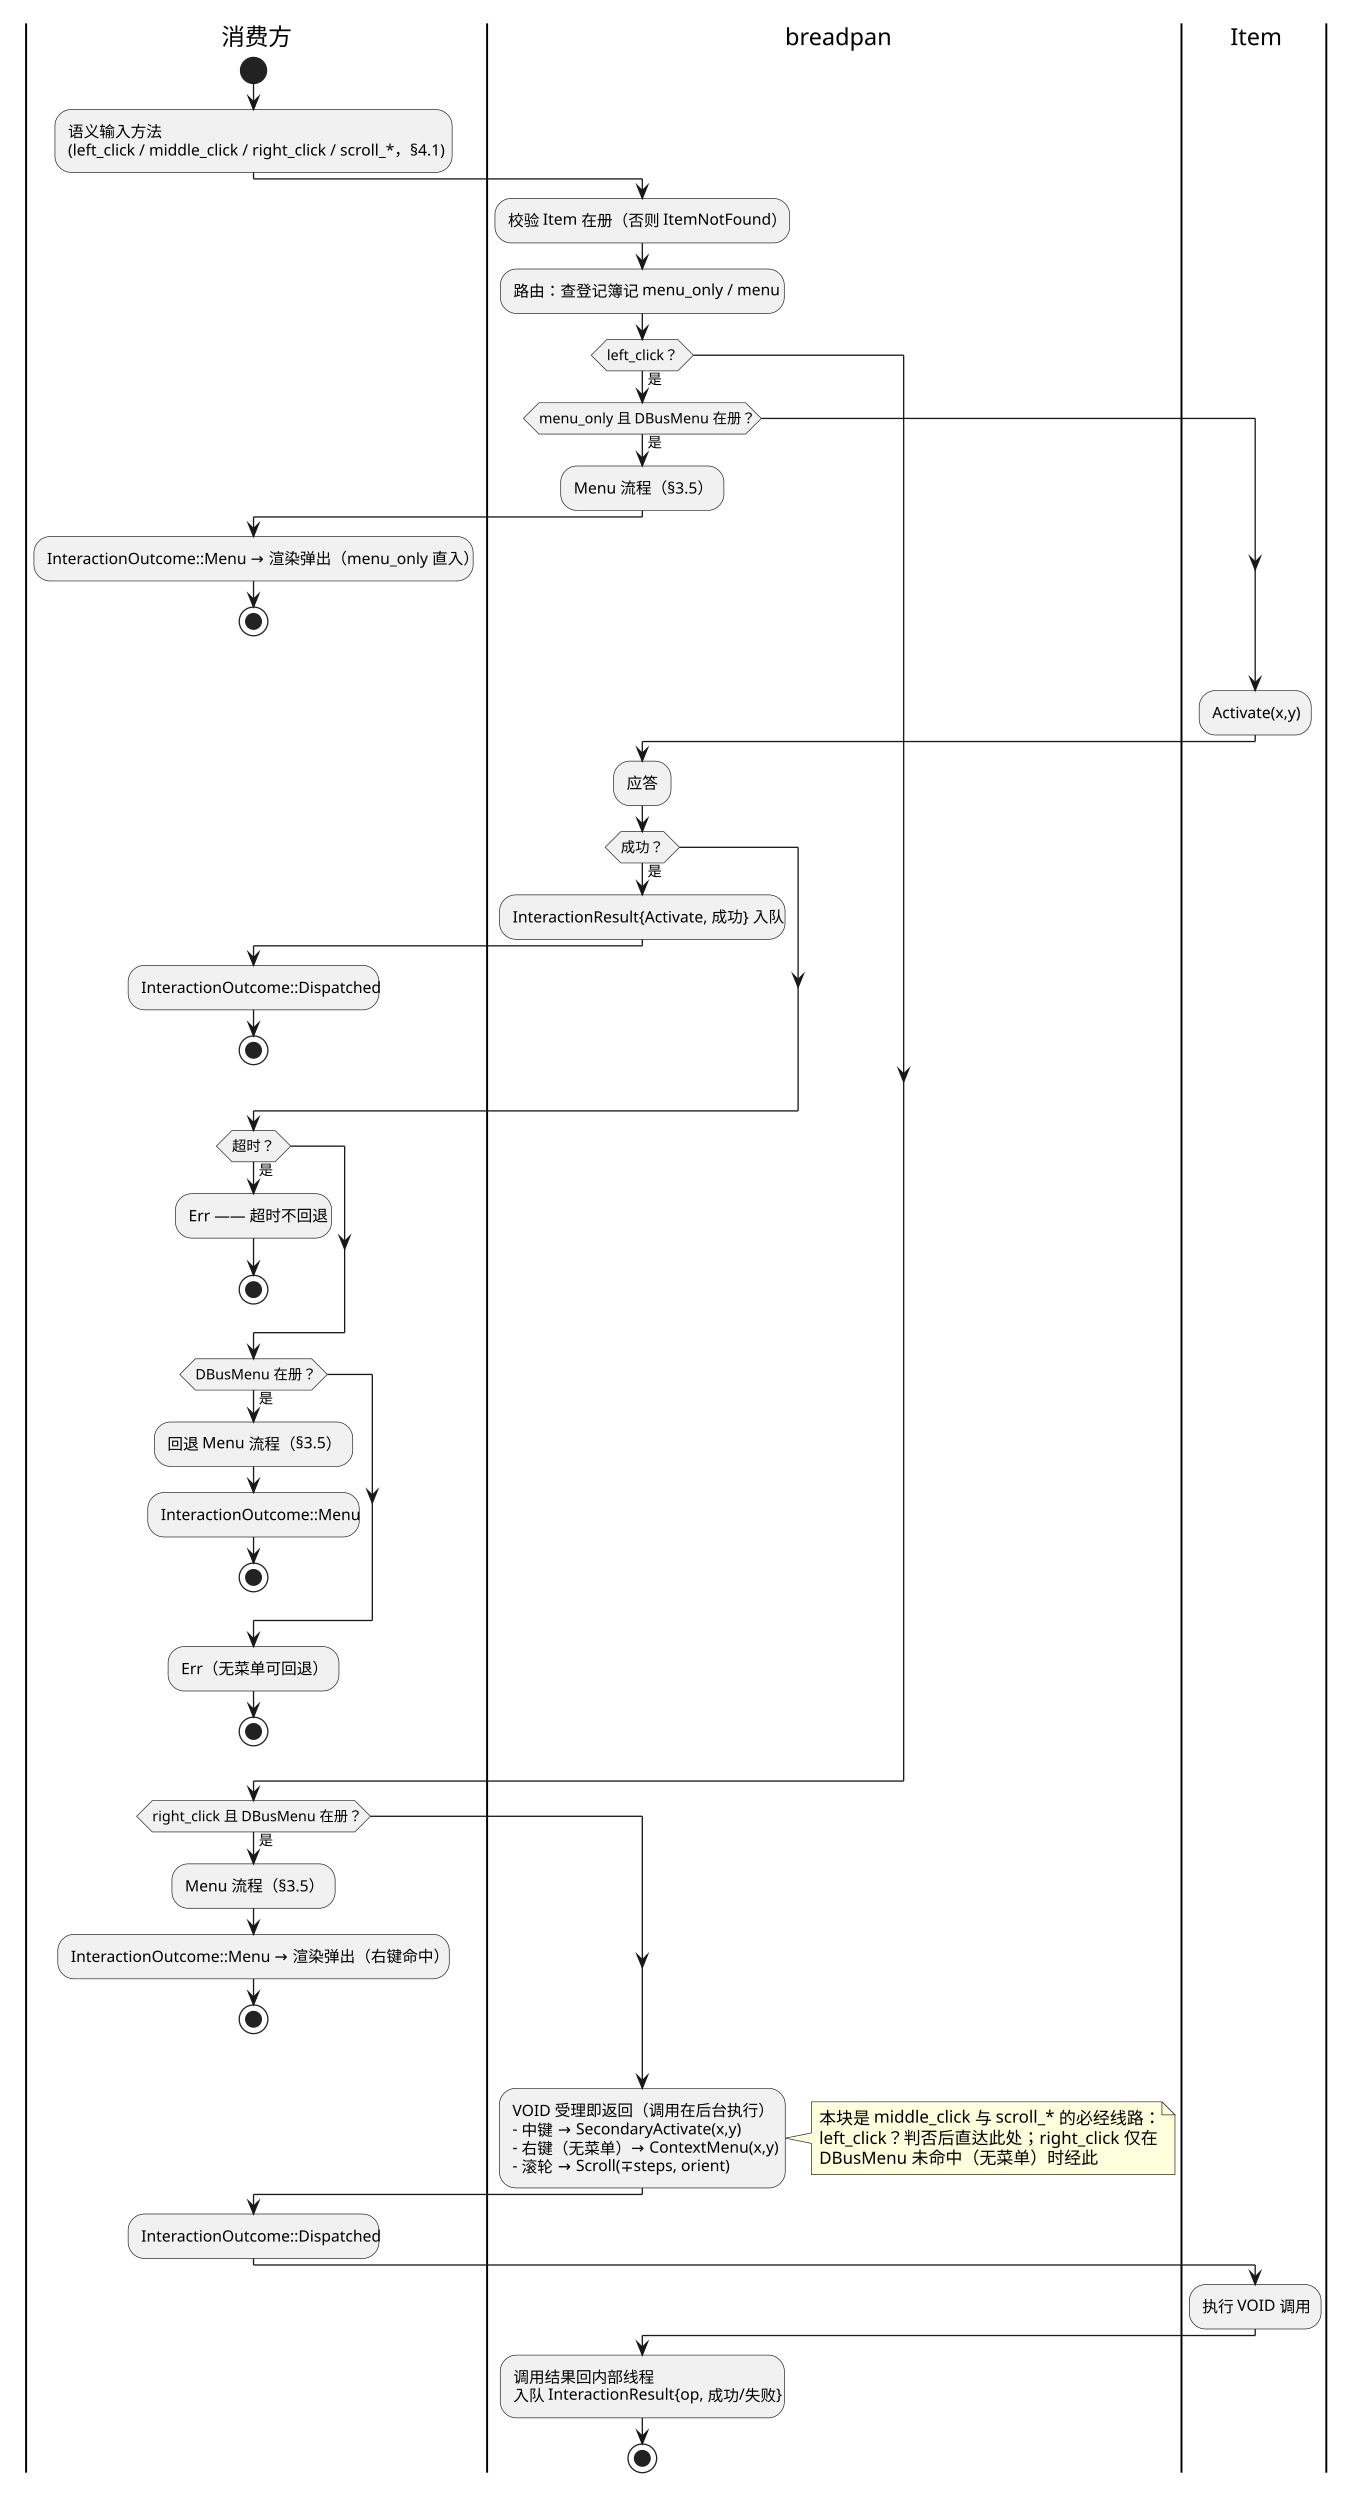
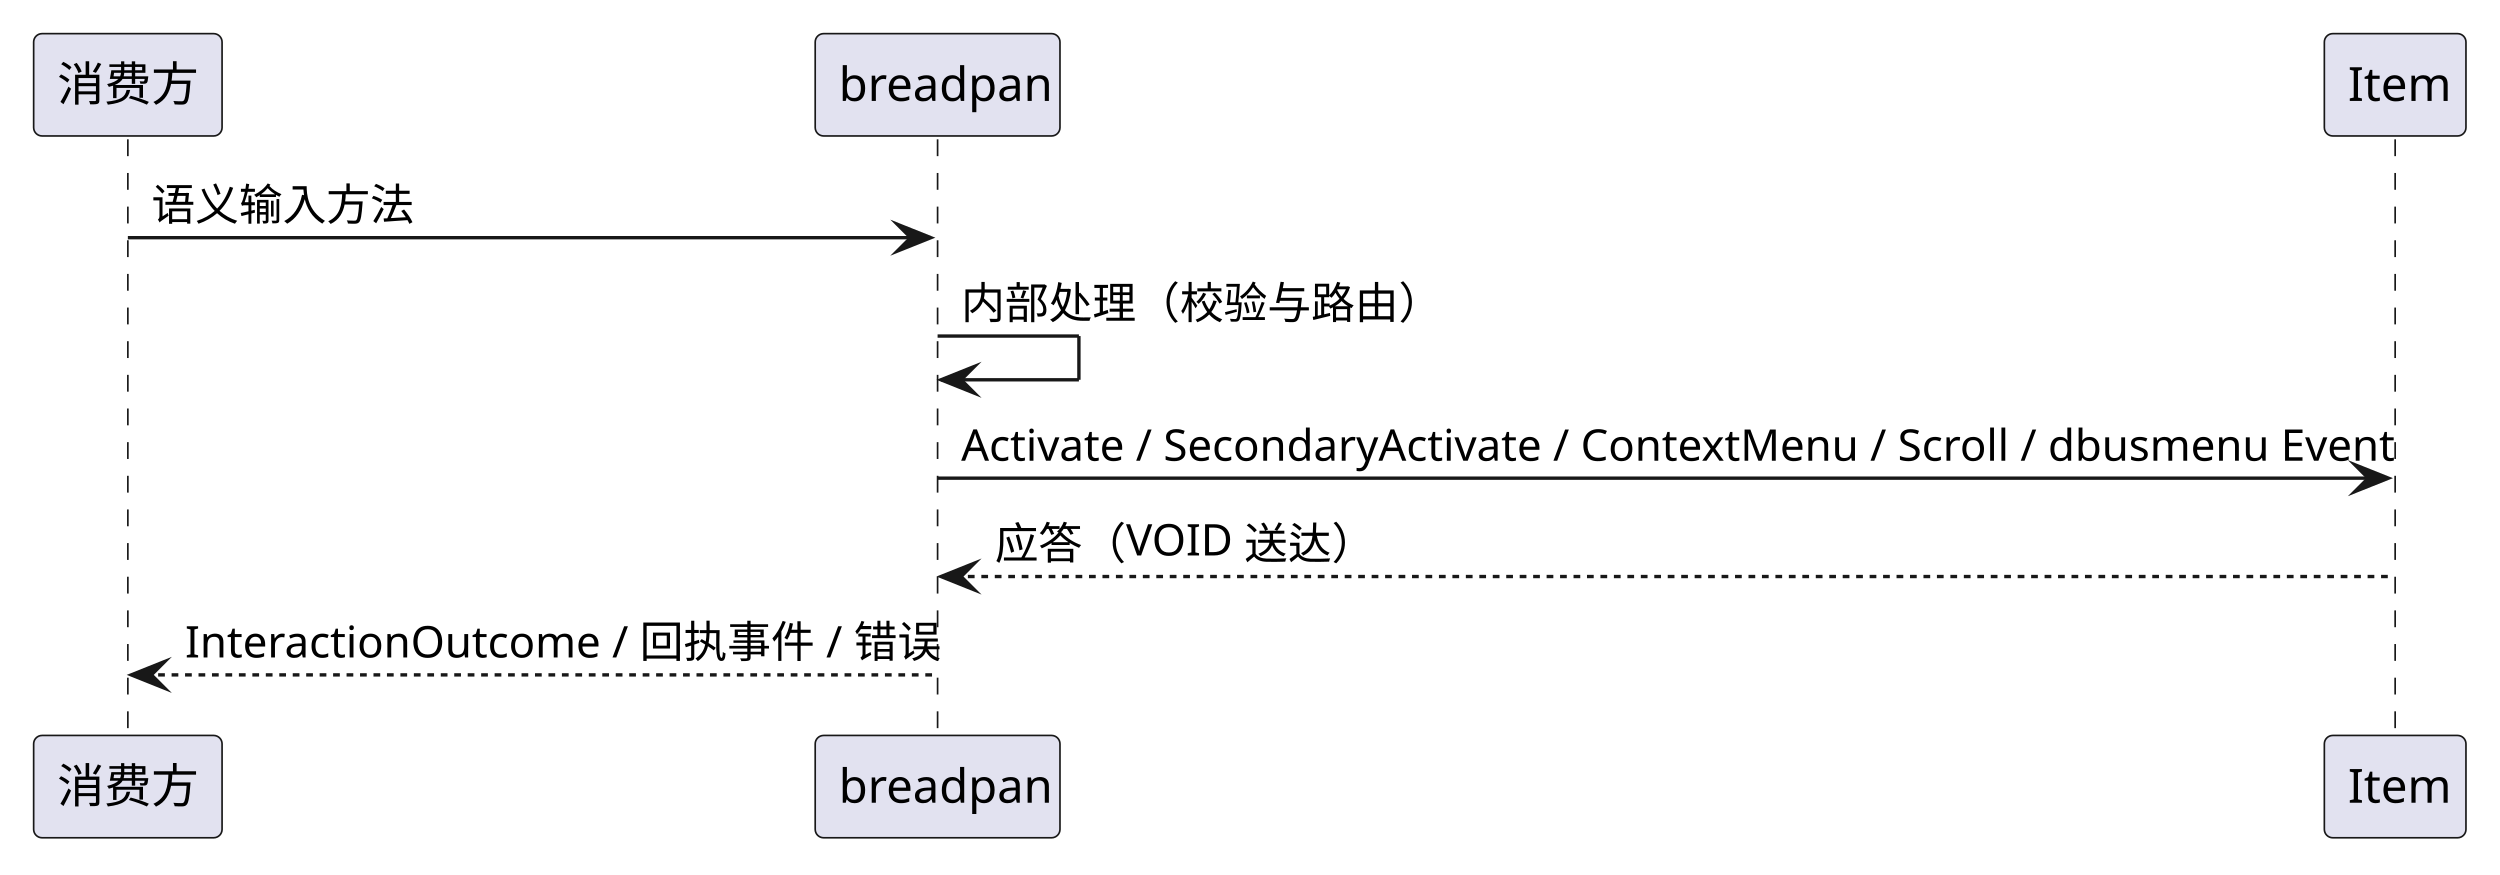
- <svg xmlns="http://www.w3.org/2000/svg" version="1.1" data-diagram-type="ACTIVITY" style="width:1044px;height:1916px;background:#FFFFFF;" width="1044px" height="1916px" viewBox="0 0 1044 1916" zoomAndPan="magnify" preserveAspectRatio="none" contentStyleType="text/css">
+ <svg xmlns="http://www.w3.org/2000/svg" version="1.1" data-diagram-type="SEQUENCE" style="width:743px;height:260px;background:#FFFFFF;" width="743px" height="260px" viewBox="0 0 743 260" zoomAndPan="magnify" preserveAspectRatio="none" contentStyleType="text/css">
  <defs />
  <g font-family="sans-serif" lengthAdjust="spacing">
-     <rect x="20" y="17.895" width="997.713" height="21.094" fill="none" style="stroke:none;" />
-     <ellipse cx="194.306" cy="53.988" rx="10" ry="10" fill="#222" style="stroke:#222;stroke-width:1;" />
-     <rect x="42.111" y="83.988" width="304.391" height="48.125" fill="#F1F1F1" style="stroke:#181818;stroke-width:0.5;" rx="12.5" ry="12.5" />
-     <text x="52.111" y="105.121" fill="#000" font-size="12" textLength="72.001">语义输入方法</text>
-     <text x="52.111" y="119.184" fill="#000" font-size="12" textLength="284.391">(left_click / middle_click / right_click / scroll_*，§4.1)</text>
-     <rect x="26" y="411.191" width="336.612" height="34.063" fill="#F1F1F1" style="stroke:#181818;stroke-width:0.5;" rx="12.5" ry="12.5" />
-     <text x="36" y="432.324" fill="#000" font-size="12" textLength="316.612">InteractionOutcome::Menu → 渲染弹出（menu_only 直入）</text>
-     <ellipse cx="194.306" cy="476.254" rx="11" ry="11" fill="none" style="stroke:#222;stroke-width:1;" />
-     <ellipse cx="194.306" cy="476.254" rx="6" ry="6" fill="#222" style="stroke:#222;stroke-width:1;" />
-     <rect x="98.211" y="739.887" width="192.189" height="34.063" fill="#F1F1F1" style="stroke:#181818;stroke-width:0.5;" rx="12.5" ry="12.5" />
-     <text x="108.211" y="761.02" fill="#000" font-size="12" textLength="172.189">InteractionOutcome::Dispatched</text>
-     <ellipse cx="194.306" cy="804.949" rx="11" ry="11" fill="none" style="stroke:#222;stroke-width:1;" />
-     <ellipse cx="194.306" cy="804.949" rx="6" ry="6" fill="#222" style="stroke:#222;stroke-width:1;" />
-     <rect x="134.484" y="914.84" width="119.645" height="34.063" fill="#F1F1F1" style="stroke:#181818;stroke-width:0.5;" rx="12.5" ry="12.5" />
-     <text x="144.484" y="935.973" fill="#000" font-size="12" textLength="99.645">Err —— 超时不回退</text>
-     <ellipse cx="194.306" cy="988.371" rx="11" ry="11" fill="none" style="stroke:#222;stroke-width:1;" />
-     <ellipse cx="194.306" cy="988.371" rx="6" ry="6" fill="#222" style="stroke:#222;stroke-width:1;" />
-     <polygon points="177.806,866.395,210.806,866.395,222.806,878.395,210.806,890.395,177.806,890.395,165.806,878.395,177.806,866.395" fill="#F1F1F1" style="stroke:#181818;stroke-width:0.5;stroke-linejoin:miter;stroke-miterlimit:10;" />
-     <text x="198.306" y="900.6" fill="#000" font-size="11">是</text>
-     <text x="177.806" y="882.154" fill="#000" font-size="11" textLength="33">超时？</text>
-     <rect x="118.282" y="1089.816" width="152.047" height="34.063" fill="#F1F1F1" style="stroke:#181818;stroke-width:0.5;" rx="12.5" ry="12.5" />
-     <text x="128.282" y="1110.949" fill="#000" font-size="12" textLength="132.047">回退 Menu 流程（§3.5）</text>
-     <rect x="113.27" y="1143.879" width="162.072" height="34.063" fill="#F1F1F1" style="stroke:#181818;stroke-width:0.5;" rx="12.5" ry="12.5" />
-     <text x="123.27" y="1165.012" fill="#000" font-size="12" textLength="142.072">InteractionOutcome::Menu</text>
-     <ellipse cx="194.306" cy="1208.941" rx="11" ry="11" fill="none" style="stroke:#222;stroke-width:1;" />
-     <ellipse cx="194.306" cy="1208.941" rx="6" ry="6" fill="#222" style="stroke:#222;stroke-width:1;" />
-     <polygon points="149.748,1041.371,238.865,1041.371,250.865,1053.371,238.865,1065.371,149.748,1065.371,137.748,1053.371,149.748,1041.371" fill="#F1F1F1" style="stroke:#181818;stroke-width:0.5;stroke-linejoin:miter;stroke-miterlimit:10;" />
-     <text x="198.306" y="1075.576" fill="#000" font-size="11">是</text>
-     <text x="149.748" y="1057.131" fill="#000" font-size="11" textLength="89.117">DBusMenu 在册？</text>
-     <rect x="128.829" y="1261.941" width="130.954" height="34.063" fill="#F1F1F1" style="stroke:#181818;stroke-width:0.5;" rx="12.5" ry="12.5" />
-     <text x="138.829" y="1283.074" fill="#000" font-size="12" textLength="110.954">Err（无菜单可回退）</text>
-     <ellipse cx="194.306" cy="1327.004" rx="11" ry="11" fill="none" style="stroke:#222;stroke-width:1;" />
-     <ellipse cx="194.306" cy="1327.004" rx="6" ry="6" fill="#222" style="stroke:#222;stroke-width:1;" />
-     <rect x="131.771" y="1428.449" width="125.071" height="34.063" fill="#F1F1F1" style="stroke:#181818;stroke-width:0.5;" rx="12.5" ry="12.5" />
-     <text x="141.771" y="1449.582" fill="#000" font-size="12" textLength="105.071">Menu 流程（§3.5）</text>
-     <rect x="44.293" y="1482.512" width="300.026" height="34.063" fill="#F1F1F1" style="stroke:#181818;stroke-width:0.5;" rx="12.5" ry="12.5" />
-     <text x="54.293" y="1503.645" fill="#000" font-size="12" textLength="280.026">InteractionOutcome::Menu → 渲染弹出（右键命中）</text>
-     <ellipse cx="194.306" cy="1547.574" rx="11" ry="11" fill="none" style="stroke:#222;stroke-width:1;" />
-     <ellipse cx="194.306" cy="1547.574" rx="6" ry="6" fill="#222" style="stroke:#222;stroke-width:1;" />
-     <polygon points="116.699,1380.004,271.913,1380.004,283.913,1392.004,271.913,1404.004,116.699,1404.004,104.699,1392.004,116.699,1380.004" fill="#F1F1F1" style="stroke:#181818;stroke-width:0.5;stroke-linejoin:miter;stroke-miterlimit:10;" />
-     <text x="198.306" y="1414.209" fill="#000" font-size="11">是</text>
-     <text x="116.699" y="1395.764" fill="#000" font-size="11" textLength="155.214">right_click 且 DBusMenu 在册？</text>
-     <rect x="98.211" y="1696.824" width="192.189" height="34.063" fill="#F1F1F1" style="stroke:#181818;stroke-width:0.5;" rx="12.5" ry="12.5" />
-     <text x="108.211" y="1717.957" fill="#000" font-size="12" textLength="172.189">InteractionOutcome::Dispatched</text>
-     <line x1="20" y1="17.895" x2="20" y2="1895.074" style="stroke:#000;stroke-width:1.5;" />
-     <rect x="379.319" y="152.113" width="225.899" height="34.063" fill="#F1F1F1" style="stroke:#181818;stroke-width:0.5;" rx="12.5" ry="12.5" />
-     <text x="389.319" y="173.246" fill="#000" font-size="12" textLength="205.899">校验 Item 在册（否则 ItemNotFound）</text>
-     <rect x="383.459" y="206.176" width="217.62" height="34.063" fill="#F1F1F1" style="stroke:#181818;stroke-width:0.5;" rx="12.5" ry="12.5" />
-     <text x="393.459" y="227.309" fill="#000" font-size="12" textLength="197.62">路由：查登记簿记 menu_only / menu</text>
-     <rect x="429.734" y="357.129" width="125.071" height="34.063" fill="#F1F1F1" style="stroke:#181818;stroke-width:0.5;" rx="12.5" ry="12.5" />
-     <text x="439.734" y="378.262" fill="#000" font-size="12" textLength="105.071">Menu 流程（§3.5）</text>
-     <polygon points="413.078,308.684,571.46,308.684,583.46,320.684,571.46,332.684,413.078,332.684,401.078,320.684,413.078,308.684" fill="#F1F1F1" style="stroke:#181818;stroke-width:0.5;stroke-linejoin:miter;stroke-miterlimit:10;" />
-     <text x="496.269" y="342.889" fill="#000" font-size="11">是</text>
-     <text x="413.078" y="324.443" fill="#000" font-size="11" textLength="158.383">menu_only 且 DBusMenu 在册？</text>
-     <rect x="470.269" y="583.316" width="44" height="34.063" fill="#F1F1F1" style="stroke:#181818;stroke-width:0.5;" rx="12.5" ry="12.5" />
-     <text x="480.269" y="604.449" fill="#000" font-size="12" textLength="24">应答</text>
-     <rect x="382.87" y="685.824" width="218.797" height="34.063" fill="#F1F1F1" style="stroke:#181818;stroke-width:0.5;" rx="12.5" ry="12.5" />
-     <text x="392.87" y="706.957" fill="#000" font-size="12" textLength="198.797">InteractionResult{Activate, 成功} 入队</text>
-     <polygon points="475.769,637.379,508.769,637.379,520.769,649.379,508.769,661.379,475.769,661.379,463.769,649.379,475.769,637.379" fill="#F1F1F1" style="stroke:#181818;stroke-width:0.5;stroke-linejoin:miter;stroke-miterlimit:10;" />
-     <text x="496.269" y="671.584" fill="#000" font-size="11">是</text>
-     <text x="475.769" y="653.139" fill="#000" font-size="11" textLength="33">成功？</text>
-     <polygon points="465.102,260.238,519.436,260.238,531.436,272.238,519.436,284.238,465.102,284.238,453.102,272.238,465.102,260.238" fill="#F1F1F1" style="stroke:#181818;stroke-width:0.5;stroke-linejoin:miter;stroke-miterlimit:10;" />
-     <text x="496.269" y="294.443" fill="#000" font-size="11">是</text>
-     <text x="465.102" y="275.998" fill="#000" font-size="11" textLength="54.334">left_click？</text>
-     <path d="M621.808,1610.848 L621.808,1634.699 L601.808,1638.699 L621.808,1642.699 L621.808,1666.551 A0,0 0 0 0 621.808,1666.551 L900.492,1666.551 A0,0 0 0 0 900.492,1666.551 L900.492,1620.848 L890.492,1610.848 L621.808,1610.848 A0,0 0 0 0 621.808,1610.848" style="stroke:#181818;stroke-width:0.5;" fill="#FEFFDD" />
-     <path d="M890.492,1610.848 L890.492,1620.848 L900.492,1620.848 L890.492,1610.848" style="stroke:#181818;stroke-width:0.5;" fill="#FEFFDD" />
-     <text x="627.808" y="1627.908" fill="#000" font-size="13" textLength="257.683">本块是 middle_click 与 scroll_* 的必经线路：</text>
-     <text x="627.808" y="1643.143" fill="#000" font-size="13" textLength="256.103">left_click？判否后直达此处；right_click 仅在</text>
-     <text x="627.808" y="1658.377" fill="#000" font-size="13" textLength="209.32">DBusMenu 未命中（无菜单）时经此</text>
-     <rect x="382.729" y="1600.574" width="219.079" height="76.25" fill="#F1F1F1" style="stroke:#181818;stroke-width:0.5;" rx="12.5" ry="12.5" />
-     <text x="392.729" y="1621.707" fill="#000" font-size="12" textLength="198.013">VOID 受理即返回（调用在后台执行）</text>
-     <text x="392.729" y="1635.77" fill="#000" font-size="12" textLength="170.385">- 中键 → SecondaryActivate(x,y)</text>
-     <text x="392.729" y="1649.832" fill="#000" font-size="12" textLength="199.079">- 右键（无菜单）→ ContextMenu(x,y)</text>
-     <text x="392.729" y="1663.895" fill="#000" font-size="12" textLength="164.18">- 滚轮 → Scroll(∓steps, orient)</text>
-     <rect x="383.395" y="1804.949" width="217.749" height="48.125" fill="#F1F1F1" style="stroke:#181818;stroke-width:0.5;" rx="12.5" ry="12.5" />
-     <text x="393.395" y="1826.082" fill="#000" font-size="12" textLength="108.001">调用结果回内部线程</text>
-     <text x="393.395" y="1840.145" fill="#000" font-size="12" textLength="197.749">入队 InteractionResult{op, 成功/失败}</text>
-     <ellipse cx="492.269" cy="1884.074" rx="11" ry="11" fill="none" style="stroke:#222;stroke-width:1;" />
-     <ellipse cx="492.269" cy="1884.074" rx="6" ry="6" fill="#222" style="stroke:#222;stroke-width:1;" />
-     <line x1="373.319" y1="17.895" x2="373.319" y2="1895.074" style="stroke:#000;stroke-width:1.5;" />
-     <rect x="919.056" y="529.254" width="85.859" height="34.063" fill="#F1F1F1" style="stroke:#181818;stroke-width:0.5;" rx="12.5" ry="12.5" />
-     <text x="929.056" y="550.387" fill="#000" font-size="12" textLength="65.859">Activate(x,y)</text>
-     <rect x="911.492" y="1750.887" width="100.989" height="34.063" fill="#F1F1F1" style="stroke:#181818;stroke-width:0.5;" rx="12.5" ry="12.5" />
-     <text x="921.492" y="1772.02" fill="#000" font-size="12" textLength="80.989">执行 VOID 调用</text>
-     <line x1="905.492" y1="17.895" x2="905.492" y2="1895.074" style="stroke:#000;stroke-width:1.5;" />
-     <line x1="1016.48" y1="17.895" x2="1016.48" y2="1895.074" style="stroke:#000;stroke-width:1.5;" />
-     <line x1="194.306" y1="63.988" x2="194.306" y2="83.988" style="stroke:#181818;stroke-width:1;" />
-     <polygon points="190.306,73.988,194.306,83.988,198.306,73.988,194.306,77.988" fill="#181818" style="stroke:#181818;stroke-width:1;stroke-linejoin:miter;stroke-miterlimit:10;" />
-     <line x1="194.306" y1="445.254" x2="194.306" y2="465.254" style="stroke:#181818;stroke-width:1;" />
-     <polygon points="190.306,455.254,194.306,465.254,198.306,455.254,194.306,459.254" fill="#181818" style="stroke:#181818;stroke-width:1;stroke-linejoin:miter;stroke-miterlimit:10;" />
-     <line x1="194.306" y1="773.949" x2="194.306" y2="793.949" style="stroke:#181818;stroke-width:1;" />
-     <polygon points="190.306,783.949,194.306,793.949,198.306,783.949,194.306,787.949" fill="#181818" style="stroke:#181818;stroke-width:1;stroke-linejoin:miter;stroke-miterlimit:10;" />
-     <line x1="194.306" y1="948.902" x2="194.306" y2="977.371" style="stroke:#181818;stroke-width:1;" />
-     <polygon points="190.306,967.371,194.306,977.371,198.306,967.371,194.306,971.371" fill="#181818" style="stroke:#181818;stroke-width:1;stroke-linejoin:miter;stroke-miterlimit:10;" />
-     <line x1="194.306" y1="890.395" x2="194.306" y2="914.84" style="stroke:#181818;stroke-width:1;" />
-     <polygon points="190.306,904.84,194.306,914.84,198.306,904.84,194.306,908.84" fill="#181818" style="stroke:#181818;stroke-width:1;stroke-linejoin:miter;stroke-miterlimit:10;" />
-     <line x1="222.806" y1="878.395" x2="264.129" y2="878.395" style="stroke:#181818;stroke-width:1;" />
-     <polygon points="260.129,947.371,264.129,957.371,268.129,947.371,264.129,951.371" fill="#181818" style="stroke:#181818;stroke-width:1;stroke-linejoin:miter;stroke-miterlimit:10;" />
-     <line x1="264.129" y1="878.395" x2="264.129" y2="1021.371" style="stroke:#181818;stroke-width:1;" />
-     <line x1="264.129" y1="1021.371" x2="194.306" y2="1021.371" style="stroke:#181818;stroke-width:1;" />
-     <line x1="194.306" y1="1021.371" x2="194.306" y2="1041.371" style="stroke:#181818;stroke-width:1;" />
-     <polygon points="190.306,1031.371,194.306,1041.371,198.306,1031.371,194.306,1035.371" fill="#181818" style="stroke:#181818;stroke-width:1;stroke-linejoin:miter;stroke-miterlimit:10;" />
-     <line x1="194.306" y1="1123.879" x2="194.306" y2="1143.879" style="stroke:#181818;stroke-width:1;" />
-     <polygon points="190.306,1133.879,194.306,1143.879,198.306,1133.879,194.306,1137.879" fill="#181818" style="stroke:#181818;stroke-width:1;stroke-linejoin:miter;stroke-miterlimit:10;" />
-     <line x1="194.306" y1="1177.941" x2="194.306" y2="1197.941" style="stroke:#181818;stroke-width:1;" />
-     <polygon points="190.306,1187.941,194.306,1197.941,198.306,1187.941,194.306,1191.941" fill="#181818" style="stroke:#181818;stroke-width:1;stroke-linejoin:miter;stroke-miterlimit:10;" />
-     <line x1="194.306" y1="1065.371" x2="194.306" y2="1089.816" style="stroke:#181818;stroke-width:1;" />
-     <polygon points="190.306,1079.816,194.306,1089.816,198.306,1079.816,194.306,1083.816" fill="#181818" style="stroke:#181818;stroke-width:1;stroke-linejoin:miter;stroke-miterlimit:10;" />
-     <line x1="250.865" y1="1053.371" x2="285.342" y2="1053.371" style="stroke:#181818;stroke-width:1;" />
-     <polygon points="281.342,1141.879,285.342,1151.879,289.342,1141.879,285.342,1145.879" fill="#181818" style="stroke:#181818;stroke-width:1;stroke-linejoin:miter;stroke-miterlimit:10;" />
-     <line x1="285.342" y1="1053.371" x2="285.342" y2="1241.941" style="stroke:#181818;stroke-width:1;" />
-     <line x1="285.342" y1="1241.941" x2="194.306" y2="1241.941" style="stroke:#181818;stroke-width:1;" />
-     <line x1="194.306" y1="1241.941" x2="194.306" y2="1261.941" style="stroke:#181818;stroke-width:1;" />
-     <polygon points="190.306,1251.941,194.306,1261.941,198.306,1251.941,194.306,1255.941" fill="#181818" style="stroke:#181818;stroke-width:1;stroke-linejoin:miter;stroke-miterlimit:10;" />
-     <line x1="194.306" y1="1296.004" x2="194.306" y2="1316.004" style="stroke:#181818;stroke-width:1;" />
-     <polygon points="190.306,1306.004,194.306,1316.004,198.306,1306.004,194.306,1310.004" fill="#181818" style="stroke:#181818;stroke-width:1;stroke-linejoin:miter;stroke-miterlimit:10;" />
-     <line x1="194.306" y1="1462.512" x2="194.306" y2="1482.512" style="stroke:#181818;stroke-width:1;" />
-     <polygon points="190.306,1472.512,194.306,1482.512,198.306,1472.512,194.306,1476.512" fill="#181818" style="stroke:#181818;stroke-width:1;stroke-linejoin:miter;stroke-miterlimit:10;" />
-     <line x1="194.306" y1="1516.574" x2="194.306" y2="1536.574" style="stroke:#181818;stroke-width:1;" />
-     <polygon points="190.306,1526.574,194.306,1536.574,198.306,1526.574,194.306,1530.574" fill="#181818" style="stroke:#181818;stroke-width:1;stroke-linejoin:miter;stroke-miterlimit:10;" />
-     <line x1="194.306" y1="1404.004" x2="194.306" y2="1428.449" style="stroke:#181818;stroke-width:1;" />
-     <polygon points="190.306,1418.449,194.306,1428.449,198.306,1418.449,194.306,1422.449" fill="#181818" style="stroke:#181818;stroke-width:1;stroke-linejoin:miter;stroke-miterlimit:10;" />
-     <line x1="283.913" y1="1392.004" x2="492.269" y2="1392.004" style="stroke:#181818;stroke-width:1;" />
-     <polygon points="488.269,1498.012,492.269,1508.012,496.269,1498.012,492.269,1502.012" fill="#181818" style="stroke:#181818;stroke-width:1;stroke-linejoin:miter;stroke-miterlimit:10;" />
-     <line x1="492.269" y1="1392.004" x2="492.269" y2="1600.574" style="stroke:#181818;stroke-width:1;" />
-     <polygon points="488.269,1590.574,492.269,1600.574,496.269,1590.574,492.269,1594.574" fill="#181818" style="stroke:#181818;stroke-width:1;stroke-linejoin:miter;stroke-miterlimit:10;" />
-     <line x1="492.269" y1="186.176" x2="492.269" y2="206.176" style="stroke:#181818;stroke-width:1;" />
-     <polygon points="488.269,196.176,492.269,206.176,496.269,196.176,492.269,200.176" fill="#181818" style="stroke:#181818;stroke-width:1;stroke-linejoin:miter;stroke-miterlimit:10;" />
-     <line x1="492.269" y1="332.684" x2="492.269" y2="357.129" style="stroke:#181818;stroke-width:1;" />
-     <polygon points="488.269,347.129,492.269,357.129,496.269,347.129,492.269,351.129" fill="#181818" style="stroke:#181818;stroke-width:1;stroke-linejoin:miter;stroke-miterlimit:10;" />
-     <line x1="583.46" y1="320.684" x2="961.986" y2="320.684" style="stroke:#181818;stroke-width:1;" />
-     <polygon points="957.986,426.691,961.986,436.691,965.986,426.691,961.986,430.691" fill="#181818" style="stroke:#181818;stroke-width:1;stroke-linejoin:miter;stroke-miterlimit:10;" />
-     <line x1="961.986" y1="320.684" x2="961.986" y2="529.254" style="stroke:#181818;stroke-width:1;" />
-     <polygon points="957.986,519.254,961.986,529.254,965.986,519.254,961.986,523.254" fill="#181818" style="stroke:#181818;stroke-width:1;stroke-linejoin:miter;stroke-miterlimit:10;" />
-     <line x1="492.269" y1="661.379" x2="492.269" y2="685.824" style="stroke:#181818;stroke-width:1;" />
-     <polygon points="488.269,675.824,492.269,685.824,496.269,675.824,492.269,679.824" fill="#181818" style="stroke:#181818;stroke-width:1;stroke-linejoin:miter;stroke-miterlimit:10;" />
-     <line x1="520.769" y1="649.379" x2="611.667" y2="649.379" style="stroke:#181818;stroke-width:1;" />
-     <polygon points="607.667,746.637,611.667,756.637,615.667,746.637,611.667,750.637" fill="#181818" style="stroke:#181818;stroke-width:1;stroke-linejoin:miter;stroke-miterlimit:10;" />
-     <line x1="611.667" y1="649.379" x2="611.667" y2="851.395" style="stroke:#181818;stroke-width:1;" />
-     <line x1="611.667" y1="851.395" x2="194.306" y2="851.395" style="stroke:#181818;stroke-width:1;" />
-     <line x1="194.306" y1="851.395" x2="194.306" y2="866.395" style="stroke:#181818;stroke-width:1;" />
-     <polygon points="190.306,856.395,194.306,866.395,198.306,856.395,194.306,860.395" fill="#181818" style="stroke:#181818;stroke-width:1;stroke-linejoin:miter;stroke-miterlimit:10;" />
-     <line x1="492.269" y1="617.379" x2="492.269" y2="637.379" style="stroke:#181818;stroke-width:1;" />
-     <polygon points="488.269,627.379,492.269,637.379,496.269,627.379,492.269,631.379" fill="#181818" style="stroke:#181818;stroke-width:1;stroke-linejoin:miter;stroke-miterlimit:10;" />
-     <line x1="492.269" y1="284.238" x2="492.269" y2="308.684" style="stroke:#181818;stroke-width:1;" />
-     <polygon points="488.269,298.684,492.269,308.684,496.269,298.684,492.269,302.684" fill="#181818" style="stroke:#181818;stroke-width:1;stroke-linejoin:miter;stroke-miterlimit:10;" />
-     <line x1="531.436" y1="272.238" x2="692.575" y2="272.238" style="stroke:#181818;stroke-width:1;" />
-     <polygon points="688.575,819.082,692.575,829.082,696.575,819.082,692.575,823.082" fill="#181818" style="stroke:#181818;stroke-width:1;stroke-linejoin:miter;stroke-miterlimit:10;" />
-     <line x1="692.575" y1="272.238" x2="692.575" y2="1365.004" style="stroke:#181818;stroke-width:1;" />
-     <line x1="692.575" y1="1365.004" x2="194.306" y2="1365.004" style="stroke:#181818;stroke-width:1;" />
-     <line x1="194.306" y1="1365.004" x2="194.306" y2="1380.004" style="stroke:#181818;stroke-width:1;" />
-     <polygon points="190.306,1370.004,194.306,1380.004,198.306,1370.004,194.306,1374.004" fill="#181818" style="stroke:#181818;stroke-width:1;stroke-linejoin:miter;stroke-miterlimit:10;" />
-     <line x1="492.269" y1="240.238" x2="492.269" y2="260.238" style="stroke:#181818;stroke-width:1;" />
-     <polygon points="488.269,250.238,492.269,260.238,496.269,250.238,492.269,254.238" fill="#181818" style="stroke:#181818;stroke-width:1;stroke-linejoin:miter;stroke-miterlimit:10;" />
-     <line x1="492.269" y1="1853.074" x2="492.269" y2="1873.074" style="stroke:#181818;stroke-width:1;" />
-     <polygon points="488.269,1863.074,492.269,1873.074,496.269,1863.074,492.269,1867.074" fill="#181818" style="stroke:#181818;stroke-width:1;stroke-linejoin:miter;stroke-miterlimit:10;" />
-     <line x1="194.306" y1="132.113" x2="194.306" y2="137.113" style="stroke:#181818;stroke-width:1;" />
-     <line x1="194.306" y1="137.113" x2="492.269" y2="137.113" style="stroke:#181818;stroke-width:1;" />
-     <line x1="492.269" y1="137.113" x2="492.269" y2="152.113" style="stroke:#181818;stroke-width:1;" />
-     <polygon points="488.269,142.113,492.269,152.113,496.269,142.113,492.269,146.113" fill="#181818" style="stroke:#181818;stroke-width:1;stroke-linejoin:miter;stroke-miterlimit:10;" />
-     <line x1="492.269" y1="391.191" x2="492.269" y2="396.191" style="stroke:#181818;stroke-width:1;" />
-     <line x1="492.269" y1="396.191" x2="194.306" y2="396.191" style="stroke:#181818;stroke-width:1;" />
-     <line x1="194.306" y1="396.191" x2="194.306" y2="411.191" style="stroke:#181818;stroke-width:1;" />
-     <polygon points="190.306,401.191,194.306,411.191,198.306,401.191,194.306,405.191" fill="#181818" style="stroke:#181818;stroke-width:1;stroke-linejoin:miter;stroke-miterlimit:10;" />
-     <line x1="961.986" y1="563.316" x2="961.986" y2="568.316" style="stroke:#181818;stroke-width:1;" />
-     <line x1="961.986" y1="568.316" x2="492.269" y2="568.316" style="stroke:#181818;stroke-width:1;" />
-     <line x1="492.269" y1="568.316" x2="492.269" y2="583.316" style="stroke:#181818;stroke-width:1;" />
-     <polygon points="488.269,573.316,492.269,583.316,496.269,573.316,492.269,577.316" fill="#181818" style="stroke:#181818;stroke-width:1;stroke-linejoin:miter;stroke-miterlimit:10;" />
-     <line x1="492.269" y1="719.887" x2="492.269" y2="724.887" style="stroke:#181818;stroke-width:1;" />
-     <line x1="492.269" y1="724.887" x2="194.306" y2="724.887" style="stroke:#181818;stroke-width:1;" />
-     <line x1="194.306" y1="724.887" x2="194.306" y2="739.887" style="stroke:#181818;stroke-width:1;" />
-     <polygon points="190.306,729.887,194.306,739.887,198.306,729.887,194.306,733.887" fill="#181818" style="stroke:#181818;stroke-width:1;stroke-linejoin:miter;stroke-miterlimit:10;" />
-     <line x1="492.269" y1="1676.824" x2="492.269" y2="1681.824" style="stroke:#181818;stroke-width:1;" />
-     <line x1="492.269" y1="1681.824" x2="194.306" y2="1681.824" style="stroke:#181818;stroke-width:1;" />
-     <line x1="194.306" y1="1681.824" x2="194.306" y2="1696.824" style="stroke:#181818;stroke-width:1;" />
-     <polygon points="190.306,1686.824,194.306,1696.824,198.306,1686.824,194.306,1690.824" fill="#181818" style="stroke:#181818;stroke-width:1;stroke-linejoin:miter;stroke-miterlimit:10;" />
-     <line x1="194.306" y1="1730.887" x2="194.306" y2="1735.887" style="stroke:#181818;stroke-width:1;" />
-     <line x1="194.306" y1="1735.887" x2="961.986" y2="1735.887" style="stroke:#181818;stroke-width:1;" />
-     <line x1="961.986" y1="1735.887" x2="961.986" y2="1750.887" style="stroke:#181818;stroke-width:1;" />
-     <polygon points="957.986,1740.887,961.986,1750.887,965.986,1740.887,961.986,1744.887" fill="#181818" style="stroke:#181818;stroke-width:1;stroke-linejoin:miter;stroke-miterlimit:10;" />
-     <line x1="961.986" y1="1784.949" x2="961.986" y2="1789.949" style="stroke:#181818;stroke-width:1;" />
-     <line x1="961.986" y1="1789.949" x2="492.269" y2="1789.949" style="stroke:#181818;stroke-width:1;" />
-     <line x1="492.269" y1="1789.949" x2="492.269" y2="1804.949" style="stroke:#181818;stroke-width:1;" />
-     <polygon points="488.269,1794.949,492.269,1804.949,496.269,1794.949,492.269,1798.949" fill="#181818" style="stroke:#181818;stroke-width:1;stroke-linejoin:miter;stroke-miterlimit:10;" />
-     <text x="169.66" y="34.594" fill="#000" font-size="18" textLength="54">消费方</text>
-     <text x="601.639" y="34.594" fill="#000" font-size="18" textLength="75.533">breadpan</text>
-     <text x="942.929" y="34.594" fill="#000" font-size="18" textLength="36.114">Item</text>
+     <g>
+       <rect x="34.5" y="41.406" width="8" height="177.172" fill="#000" fill-opacity="0" />
+       <line x1="38" y1="41.406" x2="38" y2="218.578" style="stroke:#181818;stroke-width:0.5;stroke-dasharray:5,5;" />
+     </g>
+     <g>
+       <rect x="275.152" y="41.406" width="8" height="177.172" fill="#000" fill-opacity="0" />
+       <line x1="278.652" y1="41.406" x2="278.652" y2="218.578" style="stroke:#181818;stroke-width:0.5;stroke-dasharray:5,5;" />
+     </g>
+     <g>
+       <rect x="708.341" y="41.406" width="8" height="177.172" fill="#000" fill-opacity="0" />
+       <line x1="711.841" y1="41.406" x2="711.841" y2="218.578" style="stroke:#181818;stroke-width:0.5;stroke-dasharray:5,5;" />
+     </g>
+     <rect x="10" y="10" width="56" height="30.406" fill="#E2E2F0" style="stroke:#181818;stroke-width:0.5;" rx="2.5" ry="2.5" />
+     <text x="17" y="29.988" fill="#000" font-size="14" textLength="42">消费方</text>
+     <rect x="242.278" y="10" width="72.748" height="30.406" fill="#E2E2F0" style="stroke:#181818;stroke-width:0.5;" rx="2.5" ry="2.5" />
+     <text x="249.278" y="29.988" fill="#000" font-size="14" textLength="58.748">breadpan</text>
+     <rect x="690.796" y="10" width="42.089" height="30.406" fill="#E2E2F0" style="stroke:#181818;stroke-width:0.5;" rx="2.5" ry="2.5" />
+     <text x="697.796" y="29.988" fill="#000" font-size="14" textLength="28.089">Item</text>
+     <rect x="10" y="218.578" width="56" height="30.406" fill="#E2E2F0" style="stroke:#181818;stroke-width:0.5;" rx="2.5" ry="2.5" />
+     <text x="17" y="238.566" fill="#000" font-size="14" textLength="42">消费方</text>
+     <rect x="242.278" y="218.578" width="72.748" height="30.406" fill="#E2E2F0" style="stroke:#181818;stroke-width:0.5;" rx="2.5" ry="2.5" />
+     <text x="249.278" y="238.566" fill="#000" font-size="14" textLength="58.748">breadpan</text>
+     <rect x="690.796" y="218.578" width="42.089" height="30.406" fill="#E2E2F0" style="stroke:#181818;stroke-width:0.5;" rx="2.5" ry="2.5" />
+     <text x="697.796" y="238.566" fill="#000" font-size="14" textLength="28.089">Item</text>
+     <polygon points="266.652,66.641,276.652,70.641,266.652,74.641,270.652,70.641" fill="#181818" style="stroke:#181818;stroke-width:1;stroke-linejoin:miter;stroke-miterlimit:10;" />
+     <line x1="38" y1="70.641" x2="272.652" y2="70.641" style="stroke:#181818;stroke-width:1;" />
+     <text x="45" y="65.467" fill="#000" font-size="13" textLength="78">语义输入方法</text>
+     <line x1="278.652" y1="99.875" x2="320.652" y2="99.875" style="stroke:#181818;stroke-width:1;" />
+     <line x1="320.652" y1="99.875" x2="320.652" y2="112.875" style="stroke:#181818;stroke-width:1;" />
+     <line x1="279.652" y1="112.875" x2="320.652" y2="112.875" style="stroke:#181818;stroke-width:1;" />
+     <polygon points="289.652,108.875,279.652,112.875,289.652,116.875,285.652,112.875" fill="#181818" style="stroke:#181818;stroke-width:1;stroke-linejoin:miter;stroke-miterlimit:10;" />
+     <text x="285.652" y="94.701" fill="#000" font-size="13" textLength="143">内部处理（校验与路由）</text>
+     <polygon points="699.841,138.109,709.841,142.109,699.841,146.109,703.841,142.109" fill="#181818" style="stroke:#181818;stroke-width:1;stroke-linejoin:miter;stroke-miterlimit:10;" />
+     <line x1="278.652" y1="142.109" x2="705.841" y2="142.109" style="stroke:#181818;stroke-width:1;" />
+     <text x="285.652" y="136.936" fill="#000" font-size="13" textLength="409.189">Activate / SecondaryActivate / ContextMenu / Scroll / dbusmenu Event</text>
+     <polygon points="289.652,167.344,279.652,171.344,289.652,175.344,285.652,171.344" fill="#181818" style="stroke:#181818;stroke-width:1;stroke-linejoin:miter;stroke-miterlimit:10;" />
+     <line x1="283.652" y1="171.344" x2="710.841" y2="171.344" style="stroke:#181818;stroke-width:1;stroke-dasharray:2,2;" />
+     <text x="295.652" y="166.17" fill="#000" font-size="13" textLength="110.513">应答（VOID 送达）</text>
+     <polygon points="49,196.578,39,200.578,49,204.578,45,200.578" fill="#181818" style="stroke:#181818;stroke-width:1;stroke-linejoin:miter;stroke-miterlimit:10;" />
+     <line x1="43" y1="200.578" x2="277.652" y2="200.578" style="stroke:#181818;stroke-width:1;stroke-dasharray:2,2;" />
+     <text x="55" y="195.404" fill="#000" font-size="13" textLength="216.652">InteractionOutcome / 回执事件 / 错误</text>
  </g>
</svg>
